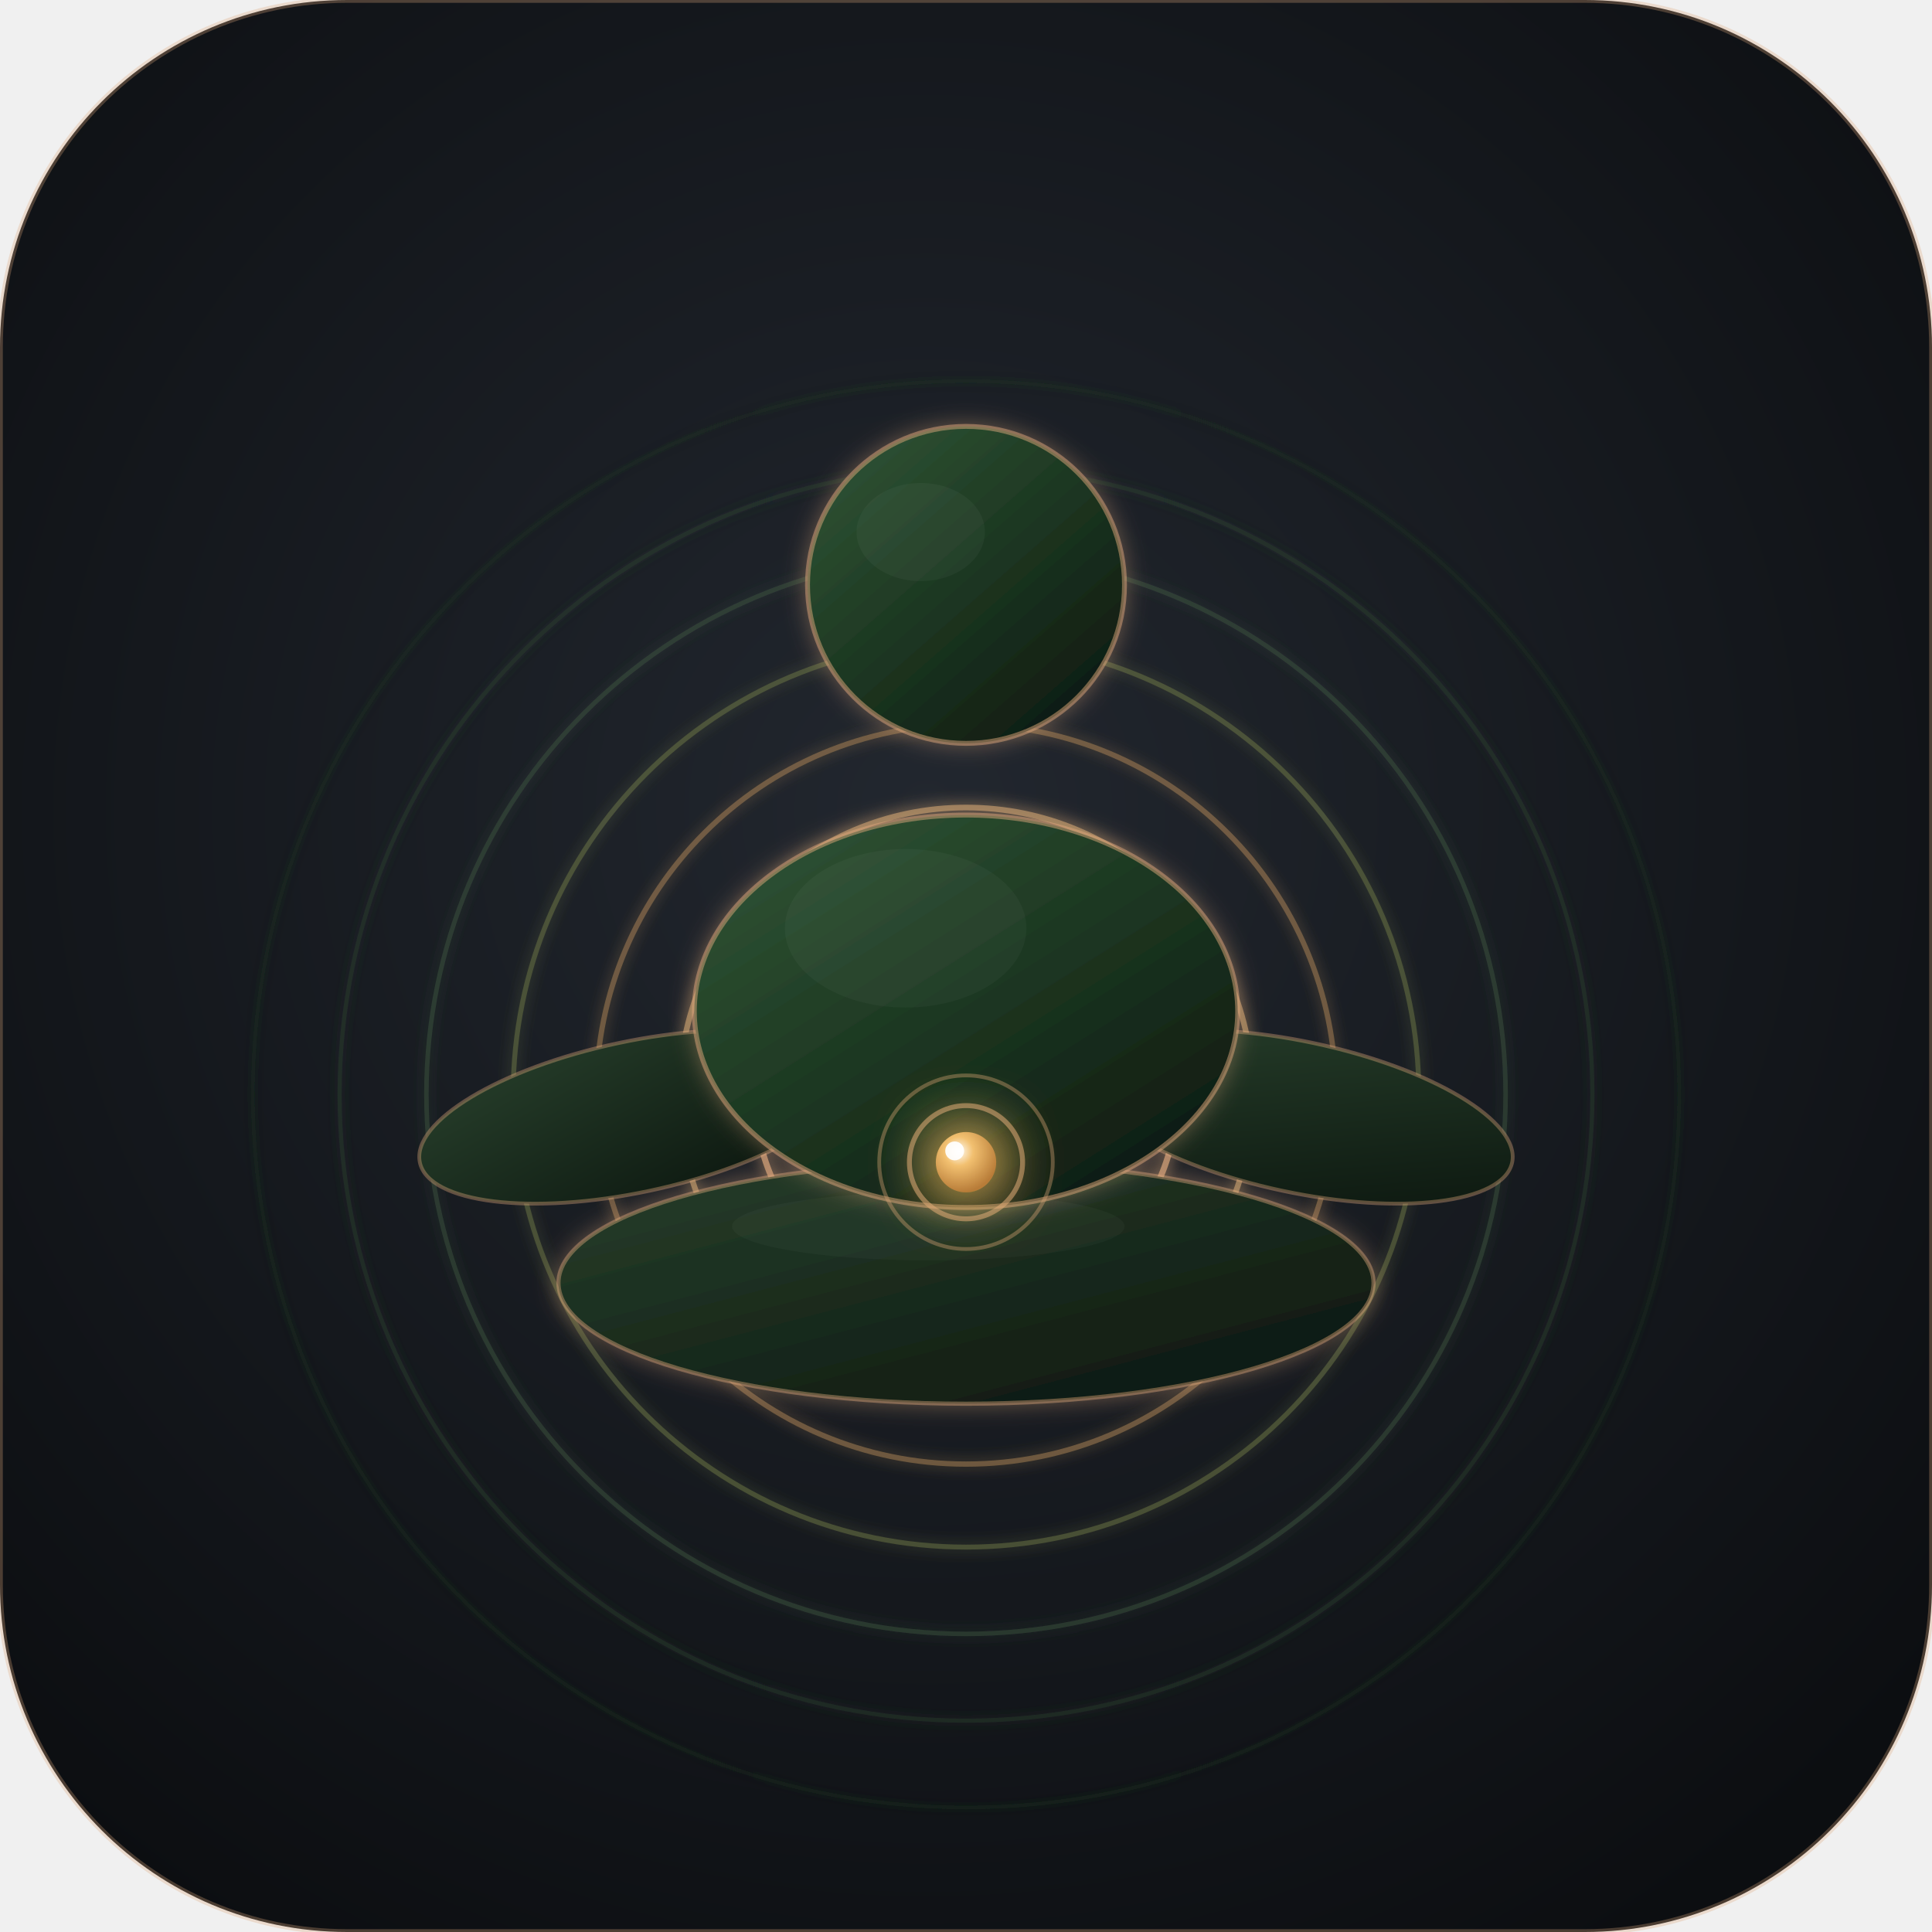
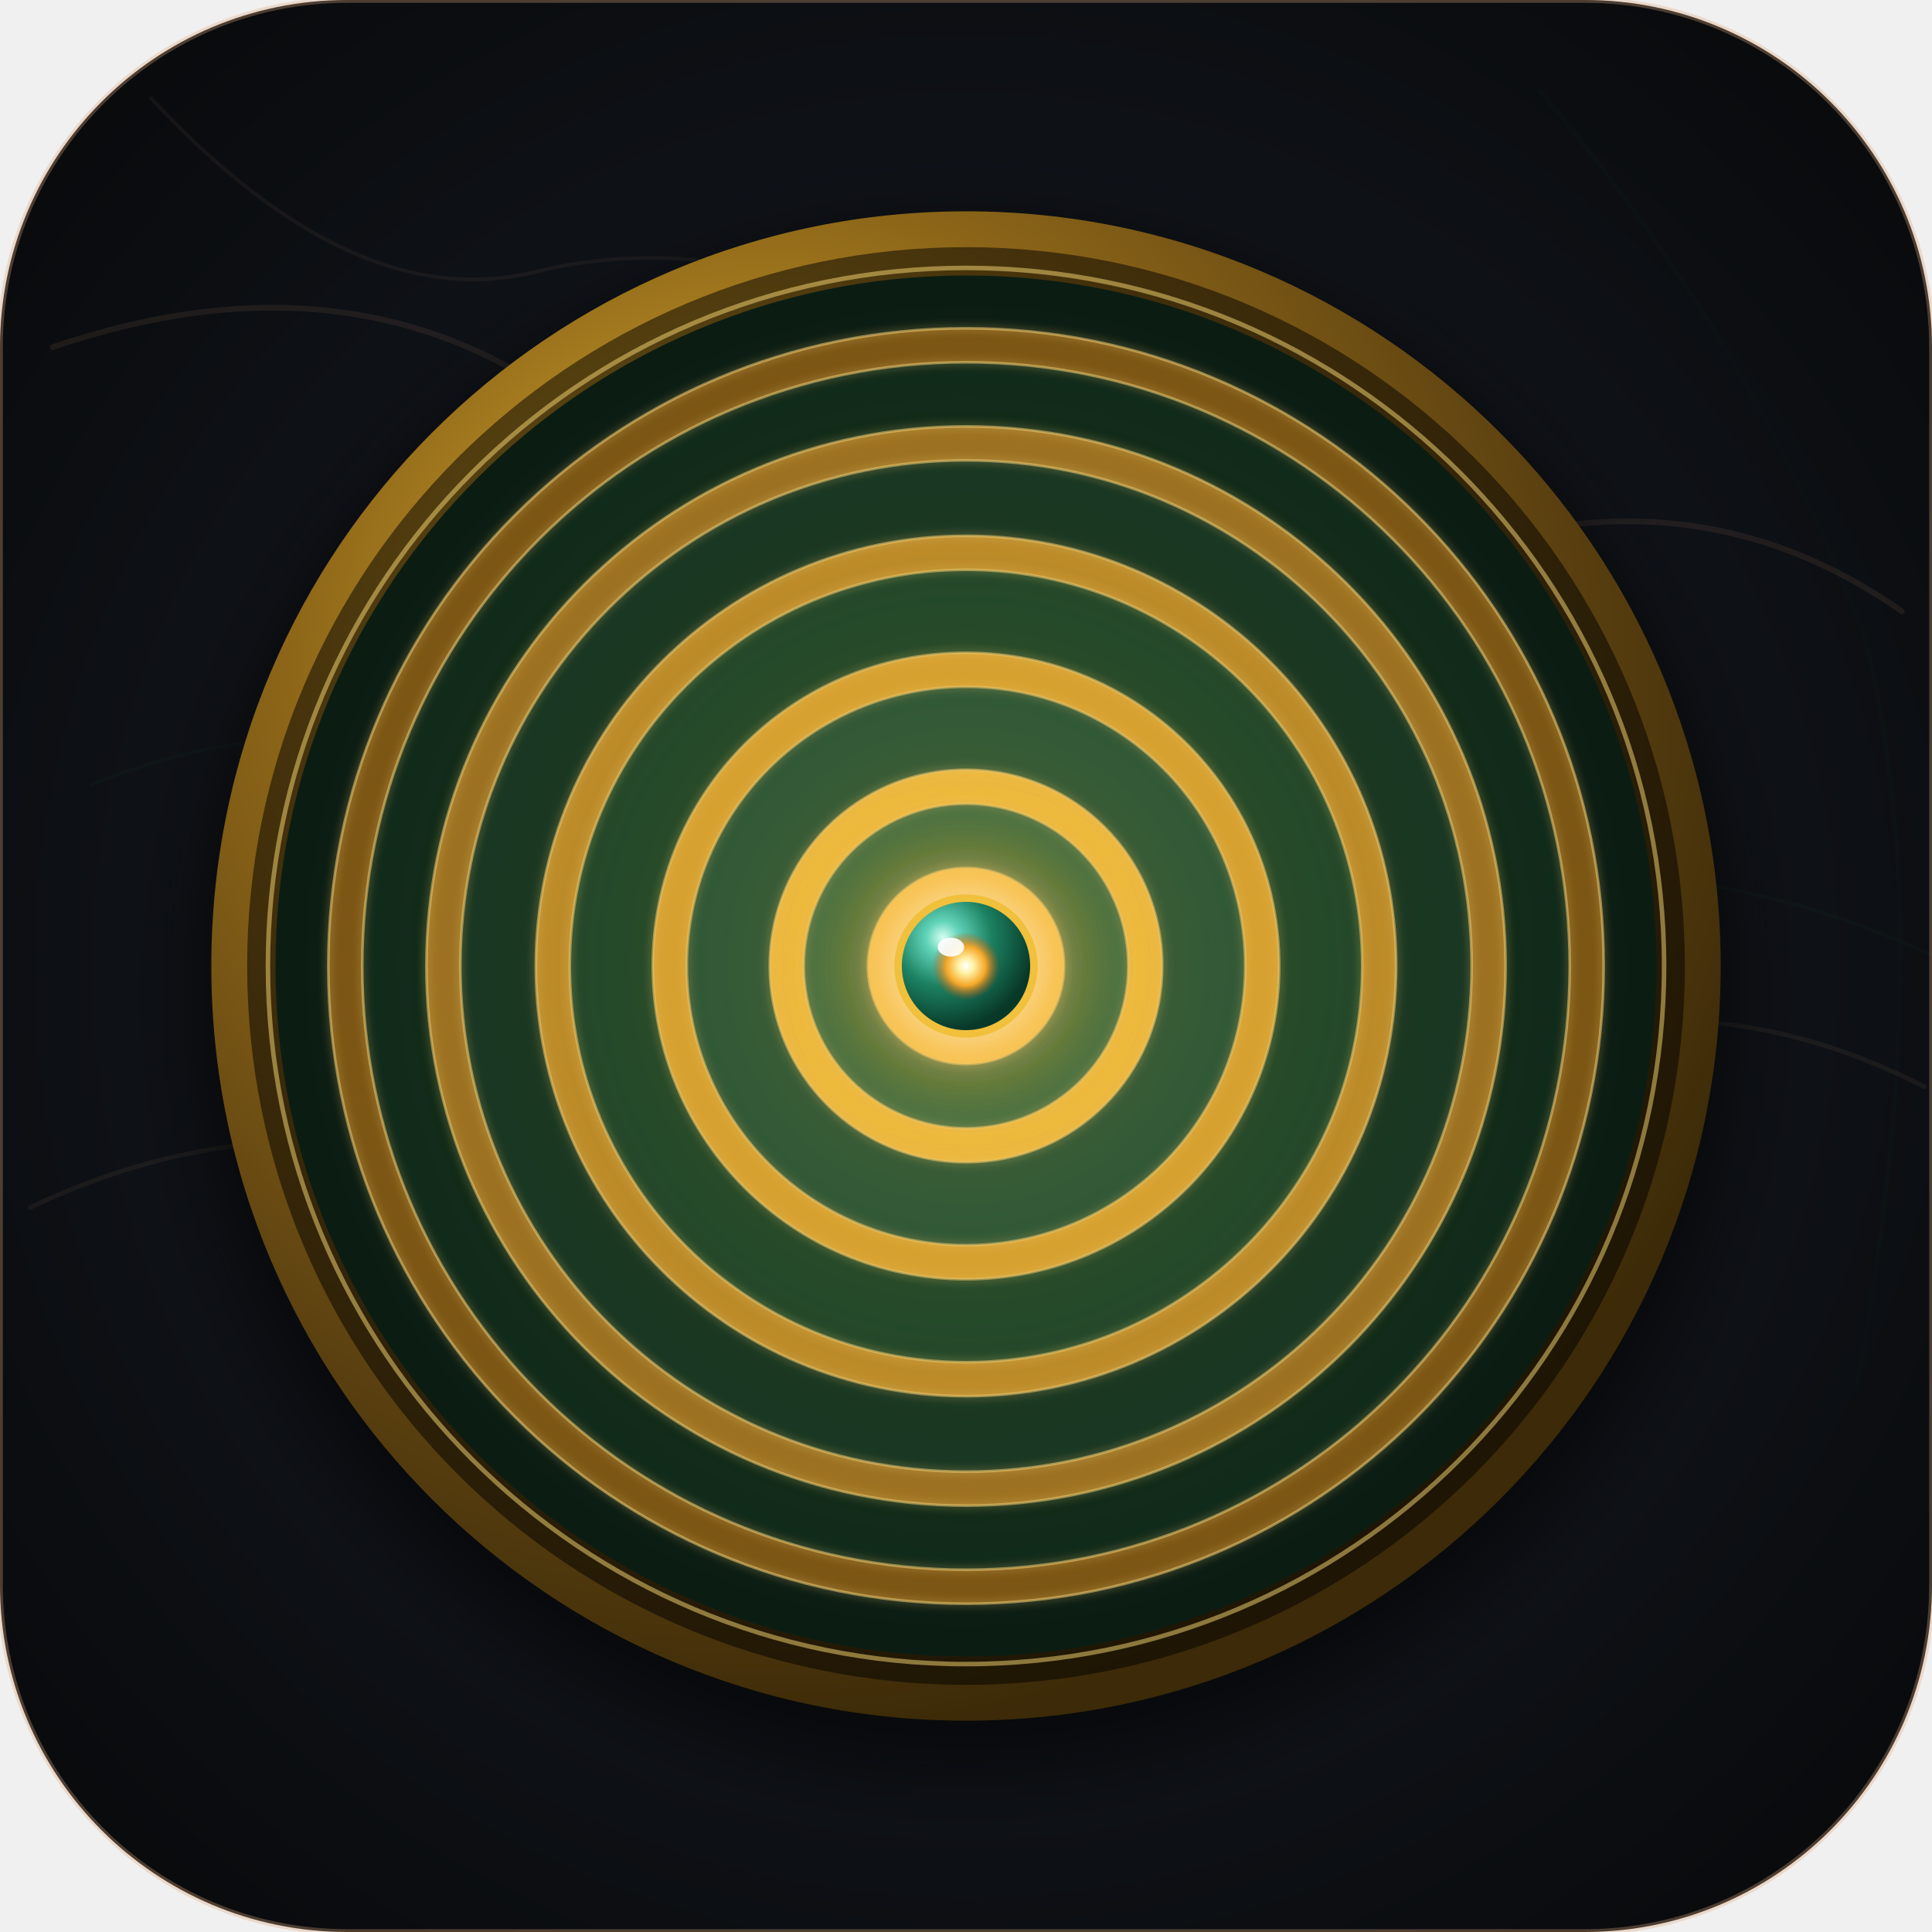
<svg xmlns="http://www.w3.org/2000/svg" viewBox="0 0 512 512">
  <defs>
-     <radialGradient id="bg" cx="48%" cy="42%" r="68%">
-       <stop offset="0%" stop-color="#22272F" />
-       <stop offset="100%" stop-color="#0C0E11" />
+     <clipPath id="iconShape">
+       <rect width="512" height="512" rx="92" />
+     </clipPath>
+     <radialGradient id="bgGrad" cx="50%" cy="50%" r="70%">
+       <stop offset="0%" stop-color="#161A20" />
+       <stop offset="62%" stop-color="#0E1116" />
+       <stop offset="100%" stop-color="#070809" />
    </radialGradient>
-     <linearGradient id="figBody" x1="15%" y1="10%" x2="85%" y2="90%">
-       <stop offset="0%" stop-color="#2D5032" />
-       <stop offset="50%" stop-color="#1C3621" />
-       <stop offset="100%" stop-color="#0F1C12" />
-     </linearGradient>
-     <linearGradient id="figFlat" x1="10%" y1="5%" x2="90%" y2="95%">
-       <stop offset="0%" stop-color="#253C29" />
-       <stop offset="100%" stop-color="#0D1810" />
-     </linearGradient>
-     <radialGradient id="chakraFill" cx="38%" cy="32%" r="68%">
-       <stop offset="0%" stop-color="#FFFCF5" />
-       <stop offset="35%" stop-color="#F2C070" />
-       <stop offset="100%" stop-color="#B87C38" />
+     <radialGradient id="bronzeRim" cx="36%" cy="30%" r="72%">
+       <stop offset="0%" stop-color="#EAC454" />
+       <stop offset="18%" stop-color="#C49828" />
+       <stop offset="44%" stop-color="#8C6518" />
+       <stop offset="76%" stop-color="#5A4010" />
+       <stop offset="100%" stop-color="#3C2A08" />
    </radialGradient>
-     <filter id="ringGlow" x="-6%" y="-6%" width="112%" height="112%">
-       <feGaussianBlur in="SourceGraphic" stdDeviation="1.8" result="b" />
+     <radialGradient id="bowlGlow" cx="50%" cy="50%" r="50%">
+       <stop offset="0%" stop-color="#F8C840" stop-opacity="0.28" />
+       <stop offset="32%" stop-color="#F0A820" stop-opacity="0.10" />
+       <stop offset="68%" stop-color="#C07818" stop-opacity="0.03" />
+       <stop offset="100%" stop-color="#904010" stop-opacity="0" />
+     </radialGradient>
+     <radialGradient id="jadeOrb" cx="32%" cy="28%" r="72%">
+       <stop offset="0%" stop-color="#D8FFF2" />
+       <stop offset="18%" stop-color="#62D4BA" />
+       <stop offset="52%" stop-color="#1C8262" />
+       <stop offset="100%" stop-color="#083828" />
+     </radialGradient>
+     <radialGradient id="amberCore" cx="50%" cy="50%" r="50%">
+       <stop offset="0%" stop-color="#FFFFFF" />
+       <stop offset="22%" stop-color="#FFF2A8" />
+       <stop offset="58%" stop-color="#F5A828" />
+       <stop offset="100%" stop-color="#C05010" stop-opacity="0" />
+     </radialGradient>
+     <filter id="bowlShadow" x="-12%" y="-12%" width="124%" height="124%">
+       <feGaussianBlur in="SourceGraphic" stdDeviation="9" />
+     </filter>
+     <filter id="etchGlow" x="-4%" y="-4%" width="108%" height="108%">
+       <feGaussianBlur in="SourceGraphic" stdDeviation="1.1" result="b" />
      <feMerge>
        <feMergeNode in="b" />
        <feMergeNode in="SourceGraphic" />
      </feMerge>
    </filter>
-     <filter id="chakraGlow" x="-180%" y="-180%" width="460%" height="460%">
-       <feGaussianBlur in="SourceAlpha" stdDeviation="8" result="b" />
-       <feFlood flood-color="#F5C060" flood-opacity="0.9" result="c" />
-       <feComposite in="c" in2="b" operator="in" result="g" />
+     <filter id="orbGlow" x="-280%" y="-280%" width="660%" height="660%">
+       <feGaussianBlur in="SourceAlpha" stdDeviation="14" result="b1" />
+       <feGaussianBlur in="SourceAlpha" stdDeviation="5" result="b2" />
+       <feFlood flood-color="#F5B428" flood-opacity="0.80" result="c1" />
+       <feFlood flood-color="#FFFCE0" flood-opacity="0.60" result="c2" />
+       <feComposite in="c1" in2="b1" operator="in" result="g1" />
+       <feComposite in="c2" in2="b2" operator="in" result="g2" />
      <feMerge>
-         <feMergeNode in="g" />
-         <feMergeNode in="g" />
-         <feMergeNode in="SourceGraphic" />
-       </feMerge>
-     </filter>
-     <filter id="edgeGlow" x="-20%" y="-20%" width="140%" height="140%">
-       <feGaussianBlur in="SourceAlpha" stdDeviation="3" result="b" />
-       <feFlood flood-color="#DDA77B" flood-opacity="0.45" result="c" />
-       <feComposite in="c" in2="b" operator="in" result="g" />
-       <feMerge>
-         <feMergeNode in="g" />
+         <feMergeNode in="g1" />
+         <feMergeNode in="g1" />
+         <feMergeNode in="g2" />
        <feMergeNode in="SourceGraphic" />
      </feMerge>
    </filter>
  </defs>
-   <rect width="512" height="512" rx="92" fill="url(#bg)" />
-   <rect width="512" height="512" rx="92" fill="none" stroke="#DDA77B" stroke-width="1.5" stroke-opacity="0.30" />
-   <g filter="url(#ringGlow)">
-     <circle cx="256" cy="290" r="56" fill="none" stroke="#DDA77B" stroke-width="1.6" opacity="0.68" />
-     <circle cx="256" cy="290" r="76" fill="none" stroke="#CFA570" stroke-width="1.5" opacity="0.60" />
-     <circle cx="256" cy="290" r="98" fill="none" stroke="#A88254" stroke-width="1.4" opacity="0.52" />
-     <circle cx="256" cy="290" r="120" fill="none" stroke="#79834A" stroke-width="1.3" opacity="0.44" />
-     <circle cx="256" cy="290" r="143" fill="none" stroke="#476548" stroke-width="1.2" opacity="0.37" />
-     <circle cx="256" cy="290" r="166" fill="none" stroke="#2C4E32" stroke-width="1.1" opacity="0.30" />
-     <circle cx="256" cy="290" r="189" fill="none" stroke="#1B3820" stroke-width="1.0" opacity="0.23" />
+   <g clip-path="url(#iconShape)">
+     <rect width="512" height="512" fill="url(#bgGrad)" />
+     <path d="M 14,92  Q 108,60 172,126 Q 255,198 370,152 Q 444,120 504,162" fill="none" stroke="#DDA77B" stroke-width="1.5" stroke-linecap="round" stroke-opacity="0.095" />
+     <path d="M 40,26  Q 94,84 142,72  Q 208,56 274,110 Q 314,138 384,106" fill="none" stroke="#DDA77B" stroke-width="1.0" stroke-linecap="round" stroke-opacity="0.065" />
+     <path d="M 8,320  Q 84,284 158,322 Q 252,372 342,304 Q 428,246 510,288" fill="none" stroke="#DDA77B" stroke-width="1.2" stroke-linecap="round" stroke-opacity="0.075" />
+     <path d="M 24,208 Q 98,178 166,220 Q 252,278 354,243 Q 432,216 514,254" fill="none" stroke="#2A5E38" stroke-width="1.0" stroke-linecap="round" stroke-opacity="0.065" />
+     <path d="M 408,24 Q 464,90 494,168 Q 514,248 492,368" fill="none" stroke="#1E4A2C" stroke-width="1.2" stroke-linecap="round" stroke-opacity="0.055" />
+     <circle cx="256" cy="264" r="205" fill="black" opacity="0.50" filter="url(#bowlShadow)" />
+     <circle cx="256" cy="256" r="200" fill="url(#bronzeRim)" />
+     <circle cx="256" cy="256" r="186" fill="none" stroke="#000000" stroke-width="9" stroke-opacity="0.50" />
+     <circle cx="256" cy="256" r="185" fill="none" stroke="#F2D472" stroke-width="1.2" stroke-opacity="0.52" />
+     <circle cx="256" cy="256" r="183" fill="#0B1D13" />
+     <circle cx="256" cy="256" r="169" fill="#7C5614" />
+     <circle cx="256" cy="256" r="160" fill="#0F2A1A" />
+     <circle cx="256" cy="256" r="143" fill="#9C7222" />
+     <circle cx="256" cy="256" r="134" fill="#153522" />
+     <circle cx="256" cy="256" r="114" fill="#BC8C2A" />
+     <circle cx="256" cy="256" r="105" fill="#1A452A" />
+     <circle cx="256" cy="256" r="83" fill="#D6A232" />
+     <circle cx="256" cy="256" r="74" fill="#215238" />
+     <circle cx="256" cy="256" r="52" fill="#ECBA42" />
+     <circle cx="256" cy="256" r="43" fill="#286248" />
+     <circle cx="256" cy="256" r="26" fill="#FAC852" />
+     <circle cx="256" cy="256" r="17" fill="#2E7258" />
+     <g fill="none" stroke="#E8C870" stroke-width="0.7" stroke-opacity="0.58" filter="url(#etchGlow)">
+       <circle cx="256" cy="256" r="169" />
+       <circle cx="256" cy="256" r="160" />
+       <circle cx="256" cy="256" r="143" />
+       <circle cx="256" cy="256" r="134" />
+       <circle cx="256" cy="256" r="114" />
+       <circle cx="256" cy="256" r="105" />
+       <circle cx="256" cy="256" r="83" />
+       <circle cx="256" cy="256" r="74" />
+       <circle cx="256" cy="256" r="52" />
+       <circle cx="256" cy="256" r="43" />
+       <circle cx="256" cy="256" r="26" />
+       <circle cx="256" cy="256" r="17" />
+     </g>
+     <circle cx="256" cy="256" r="183" fill="url(#bowlGlow)" />
+     <circle cx="256" cy="256" r="19" fill="#F0C038" opacity="0.85" filter="url(#orbGlow)" />
+     <circle cx="256" cy="256" r="17" fill="url(#jadeOrb)" />
+     <circle cx="256" cy="256" r="9" fill="url(#amberCore)" />
+     <ellipse cx="252" cy="251" rx="3.5" ry="2.5" fill="white" opacity="0.90" />
  </g>
-   <ellipse cx="256" cy="340" rx="108" ry="32" fill="url(#figFlat)" stroke="#DDA77B" stroke-width="1.1" stroke-opacity="0.42" filter="url(#edgeGlow)" />
-   <ellipse cx="246" cy="325" rx="52" ry="9" fill="white" opacity="0.028" />
-   <ellipse cx="168" cy="296" rx="58" ry="20" fill="url(#figFlat)" stroke="#DDA77B" stroke-width="1" stroke-opacity="0.38" transform="rotate(-12 168 296)" />
-   <ellipse cx="344" cy="296" rx="58" ry="20" fill="url(#figFlat)" stroke="#DDA77B" stroke-width="1" stroke-opacity="0.38" transform="rotate(12 344 296)" />
-   <ellipse cx="256" cy="268" rx="72" ry="52" fill="url(#figBody)" stroke="#DDA77B" stroke-width="1.3" stroke-opacity="0.50" filter="url(#edgeGlow)" />
-   <ellipse cx="240" cy="246" rx="32" ry="21" fill="white" opacity="0.032" />
-   <circle cx="256" cy="155" r="42" fill="url(#figBody)" stroke="#DDA77B" stroke-width="1.3" stroke-opacity="0.50" filter="url(#edgeGlow)" />
-   <ellipse cx="244" cy="141" rx="17" ry="13" fill="white" opacity="0.038" />
-   <circle cx="256" cy="308" r="23" fill="none" stroke="#DDA77B" stroke-width="1.0" stroke-opacity="0.38" />
-   <circle cx="256" cy="308" r="15" fill="none" stroke="#DDA77B" stroke-width="1.3" stroke-opacity="0.55" />
-   <circle cx="256" cy="308" r="8" fill="url(#chakraFill)" filter="url(#chakraGlow)" />
-   <circle cx="253" cy="305" r="2.5" fill="white" opacity="0.92" />
+   <rect width="512" height="512" rx="92" fill="none" stroke="#DDA77B" stroke-width="1.5" stroke-opacity="0.32" />
</svg>
